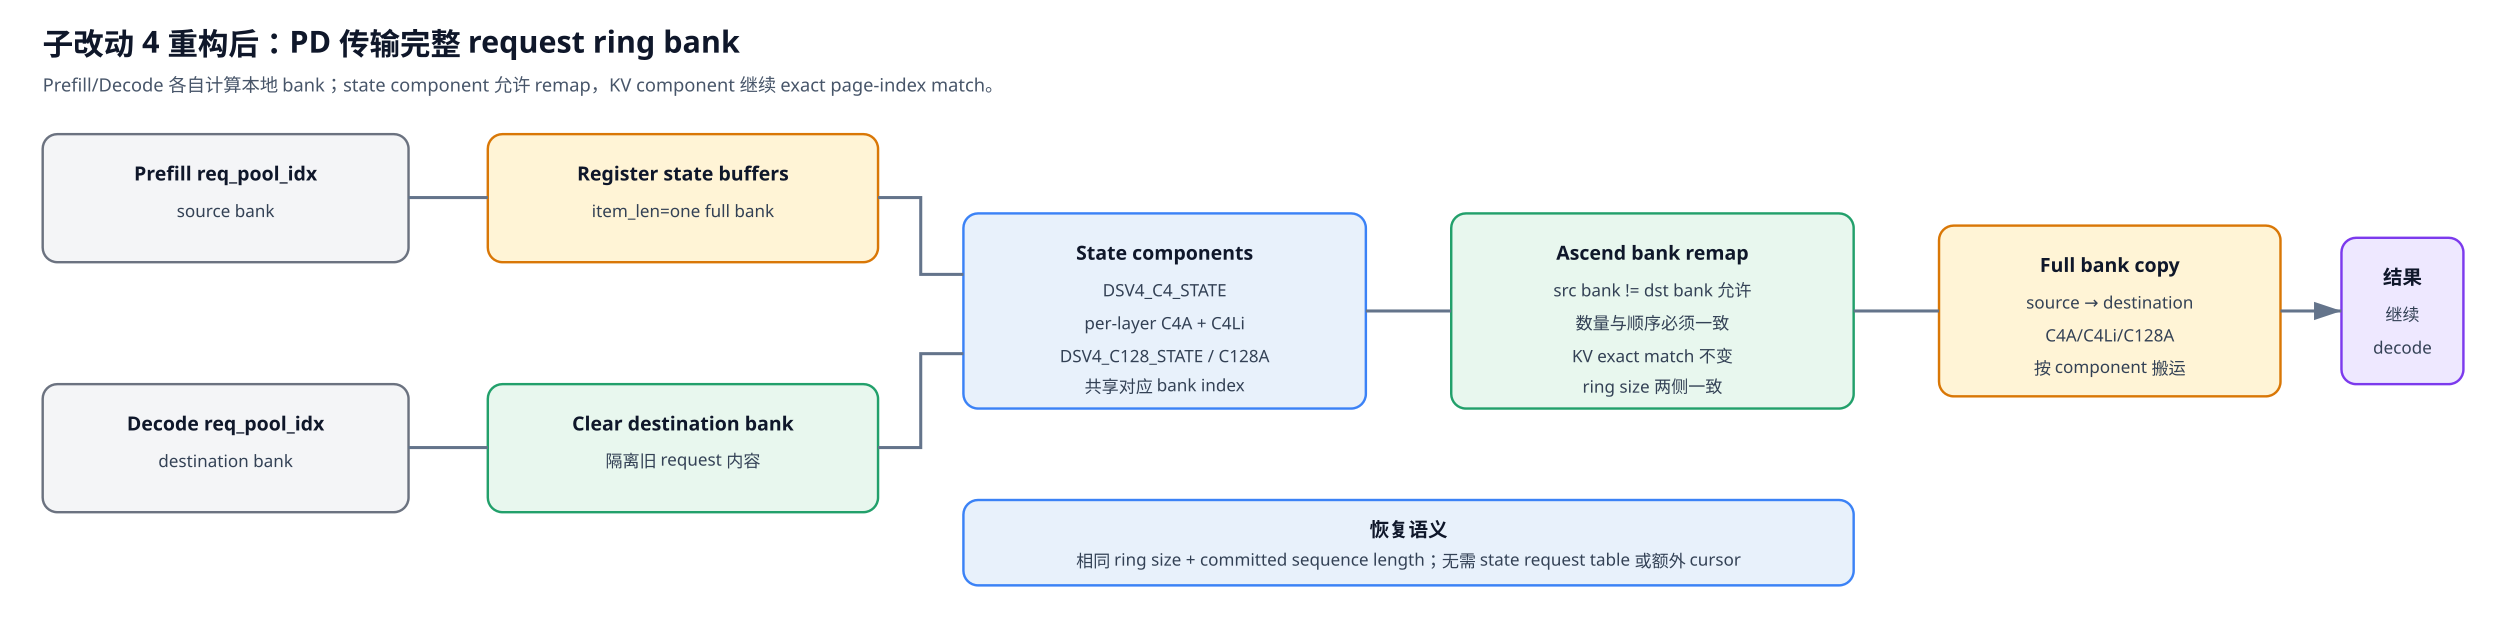
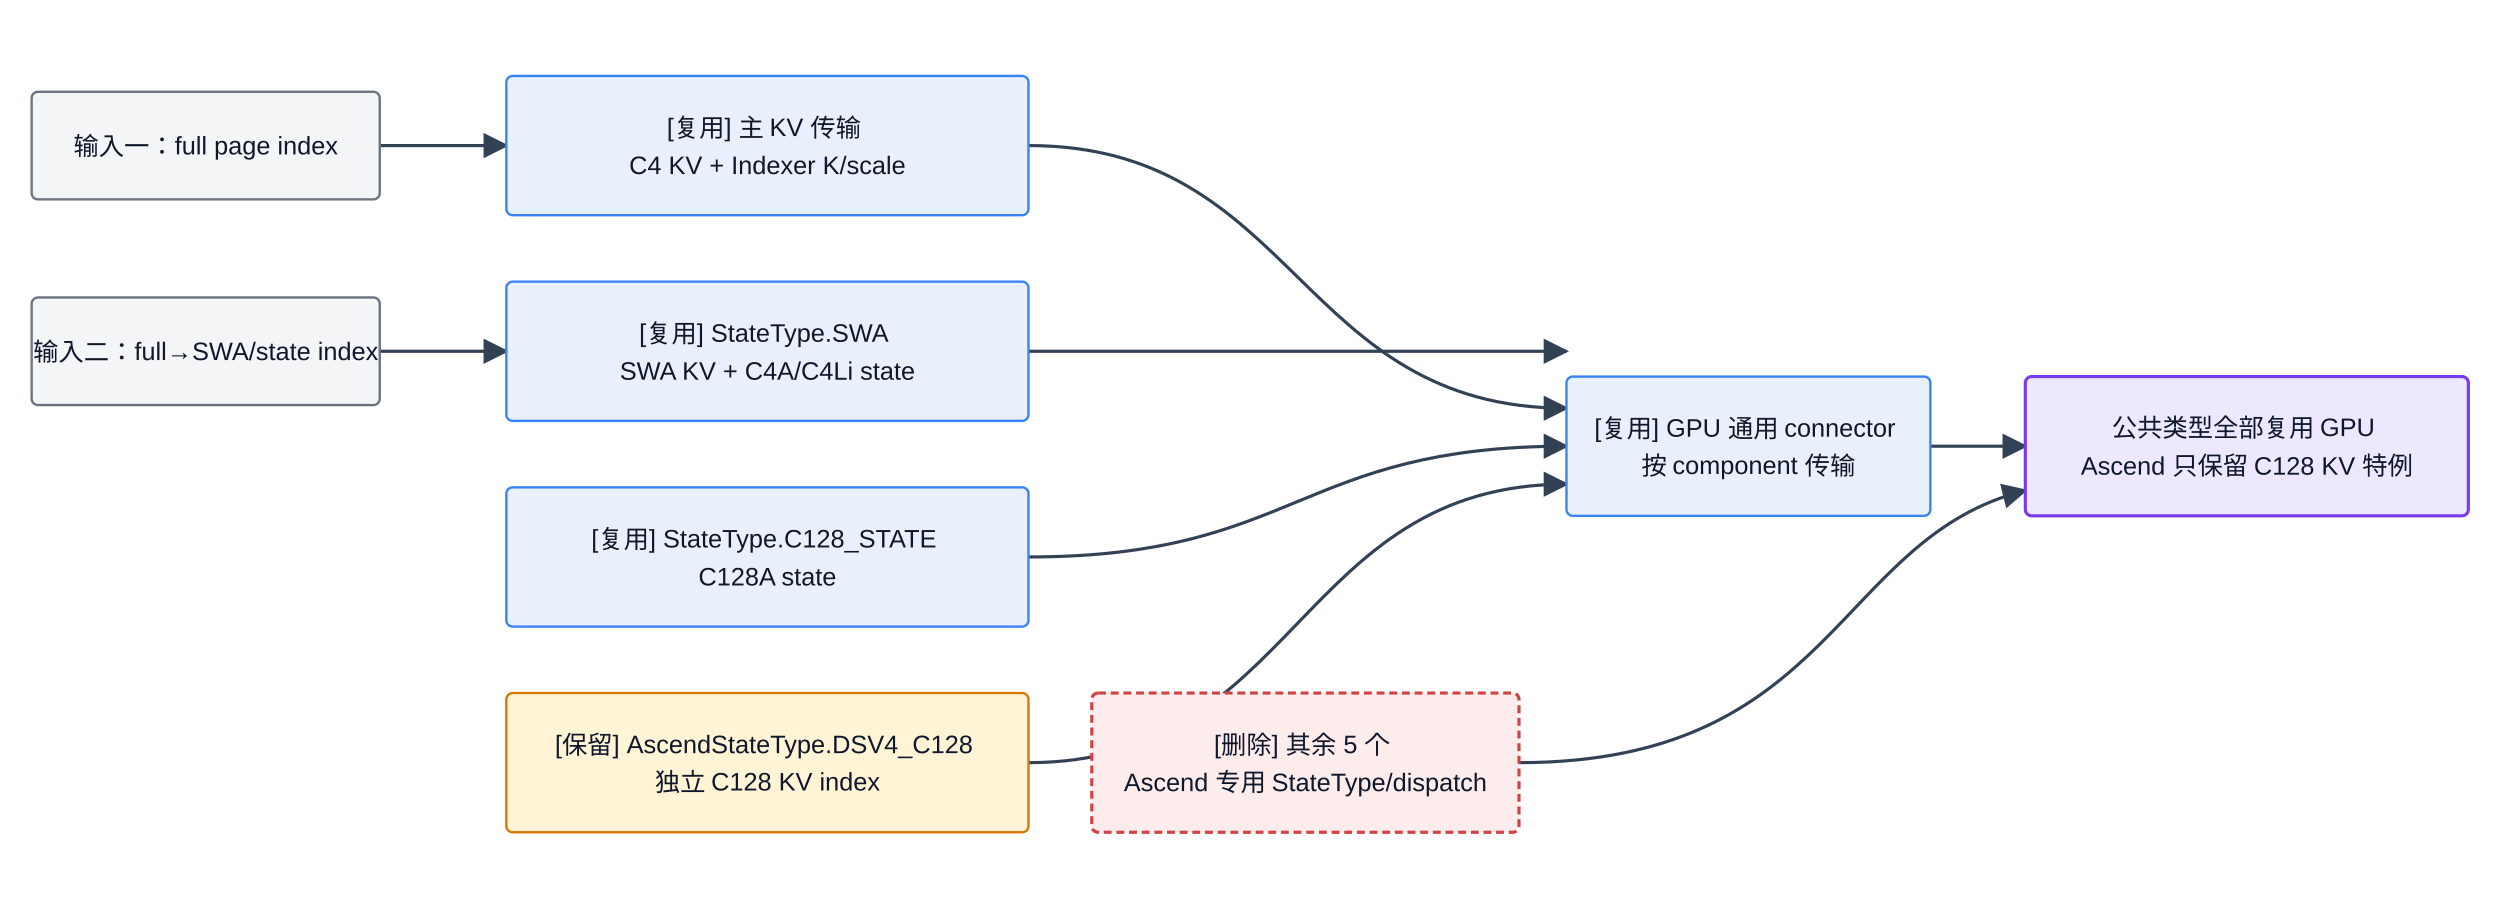
- <svg xmlns="http://www.w3.org/2000/svg" width="2050" height="520" viewBox="0 0 2050 520" role="img" aria-labelledby="title desc">
+ <svg xmlns="http://www.w3.org/2000/svg" width="1580" height="570" viewBox="0 0 1580 570" role="img" aria-labelledby="title desc">
  <defs>
-     <marker id="a" markerWidth="10" markerHeight="10" refX="9" refY="3" orient="auto">
-       <path d="M0 0L0 6L9 3z" fill="#64748B" />
+     <marker id="arrow" viewBox="0 0 10 10" refX="9" refY="5" markerWidth="8" markerHeight="8" orient="auto-start-reverse">
+       <path d="M 0 0 L 10 5 L 0 10 z" fill="#334155" />
    </marker>
-     <style>.h{font:700 25px sans-serif;fill:#0F172A}.p{font:15px sans-serif;fill:#475569}.b{rx:12;ry:12;stroke-width:2}.gray{fill:#F4F5F7;stroke:#6B7280}.blue{fill:#E8F1FB;stroke:#3B82F6}.green{fill:#E8F7EE;stroke:#22A06B}.orange{fill:#FFF4D6;stroke:#D97706}.purple{fill:#EEE8FF;stroke:#7C3AED}.t{font:700 16px sans-serif;fill:#0F172A;text-anchor:middle}.s{font:14px sans-serif;fill:#334155;text-anchor:middle}.e{fill:none;stroke:#64748B;stroke-width:2.5;marker-end:url(#a)}</style>
+     <style>
+       text { font-family: "trebuchet ms", Verdana, Arial, sans-serif; fill: #0F172A; text-anchor: middle; font-size: 16px; }
+       .neutral { fill: #F4F5F7; stroke: #6B7280; stroke-width: 1.5; }
+       .reused { fill: #E8F1FB; stroke: #3B82F6; stroke-width: 1.5; }
+       .changed { fill: #FFF4D6; stroke: #D97706; stroke-width: 1.5; }
+       .deleted { fill: #FDECEC; stroke: #D14343; stroke-width: 2; stroke-dasharray: 5 3; }
+       .result { fill: #EEE8FF; stroke: #7C3AED; stroke-width: 2; }
+       .edge { fill: none; stroke: #334155; stroke-width: 2; marker-end: url(#arrow); }
+     </style>
  </defs>
-   <text x="35" y="45" class="h">子改动 4 重构后：PD 传输完整 request ring bank</text>
-   <text x="35" y="75" class="p">Prefill/Decode 各自计算本地 bank；state component 允许 remap，KV component 继续 exact page-index match。</text>
-   <rect x="35" y="110" width="300" height="105" class="b gray" />
-   <text x="185" y="148" class="t">Prefill req_pool_idx</text>
-   <text x="185" y="178" class="s">source bank</text>
-   <rect x="35" y="315" width="300" height="105" class="b gray" />
-   <text x="185" y="353" class="t">Decode req_pool_idx</text>
-   <text x="185" y="383" class="s">destination bank</text>
-   <rect x="400" y="110" width="320" height="105" class="b orange" />
-   <text x="560" y="148" class="t">Register state buffers</text>
-   <text x="560" y="178" class="s">item_len=one full bank</text>
-   <rect x="400" y="315" width="320" height="105" class="b green" />
-   <text x="560" y="353" class="t">Clear destination bank</text>
-   <text x="560" y="383" class="s">隔离旧 request 内容</text>
-   <rect x="790" y="175" width="330" height="160" class="b blue" />
-   <text x="955" y="213" class="t">State components</text>
-   <text x="955" y="243" class="s">DSV4_C4_STATE</text>
-   <text x="955" y="270" class="s">per-layer C4A + C4Li</text>
-   <text x="955" y="297" class="s">DSV4_C128_STATE / C128A</text>
-   <text x="955" y="322" class="s">共享对应 bank index</text>
-   <rect x="1190" y="175" width="330" height="160" class="b green" />
-   <text x="1355" y="213" class="t">Ascend bank remap</text>
-   <text x="1355" y="243" class="s">src bank != dst bank 允许</text>
-   <text x="1355" y="270" class="s">数量与顺序必须一致</text>
-   <text x="1355" y="297" class="s">KV exact match 不变</text>
-   <text x="1355" y="322" class="s">ring size 两侧一致</text>
-   <rect x="1590" y="185" width="280" height="140" class="b orange" />
-   <text x="1730" y="223" class="t">Full bank copy</text>
-   <text x="1730" y="253" class="s">source → destination</text>
-   <text x="1730" y="280" class="s">C4A/C4Li/C128A</text>
-   <text x="1730" y="307" class="s">按 component 搬运</text>
-   <rect x="1920" y="195" width="100" height="120" class="b purple" />
-   <text x="1970" y="233" class="t">结果</text>
-   <text x="1970" y="263" class="s">继续</text>
-   <text x="1970" y="290" class="s">decode</text>
-   <path d="M335 162H400M720 162H755V225H790M335 367H400M720 367H755V290H790M1120 255H1190M1520 255H1590M1870 255H1920" class="e" />
-   <rect x="790" y="410" width="730" height="70" class="b blue" />
-   <text x="1155" y="440" class="t">恢复语义</text>
-   <text x="1155" y="465" class="s">相同 ring size + committed sequence length；无需 state request table 或额外 cursor</text>
+   <path class="edge" d="M 240 92 H 320" />
+   <path class="edge" d="M 240 222 H 320" />
+   <path class="edge" d="M 650 92 C 820 92 820 258 990 258" />
+   <path class="edge" d="M 650 222 H 990" />
+   <path class="edge" d="M 650 352 C 820 352 820 282 990 282" />
+   <path class="edge" d="M 650 482 C 820 482 820 306 990 306" />
+   <path class="edge" d="M 1220 282 H 1280" />
+   <path class="edge" d="M 960 482 C 1160 482 1160 340 1280 310" />
+   <rect class="neutral" x="20" y="58" width="220" height="68" rx="4" />
+   <text x="130" y="98">输入一：full page index</text>
+   <rect class="neutral" x="20" y="188" width="220" height="68" rx="4" />
+   <text x="130" y="228">输入二：full→SWA/state index</text>
+   <rect class="reused" x="320" y="48" width="330" height="88" rx="4" />
+   <text x="485" y="86">
+     <tspan x="485">[复用] 主 KV 传输</tspan>
+     <tspan x="485" dy="24">C4 KV + Indexer K/scale</tspan>
+   </text>
+   <rect class="reused" x="320" y="178" width="330" height="88" rx="4" />
+   <text x="485" y="216">
+     <tspan x="485">[复用] StateType.SWA</tspan>
+     <tspan x="485" dy="24">SWA KV + C4A/C4Li state</tspan>
+   </text>
+   <rect class="reused" x="320" y="308" width="330" height="88" rx="4" />
+   <text x="485" y="346">
+     <tspan x="485">[复用] StateType.C128_STATE</tspan>
+     <tspan x="485" dy="24">C128A state</tspan>
+   </text>
+   <rect class="changed" x="320" y="438" width="330" height="88" rx="4" />
+   <text x="485" y="476">
+     <tspan x="485">[保留] AscendStateType.DSV4_C128</tspan>
+     <tspan x="485" dy="24">独立 C128 KV index</tspan>
+   </text>
+   <rect class="deleted" x="690" y="438" width="270" height="88" rx="4" />
+   <text x="825" y="476">
+     <tspan x="825">[删除] 其余 5 个</tspan>
+     <tspan x="825" dy="24">Ascend 专用 StateType/dispatch</tspan>
+   </text>
+   <rect class="reused" x="990" y="238" width="230" height="88" rx="4" />
+   <text x="1105" y="276">
+     <tspan x="1105">[复用] GPU 通用 connector</tspan>
+     <tspan x="1105" dy="24">按 component 传输</tspan>
+   </text>
+   <rect class="result" x="1280" y="238" width="280" height="88" rx="4" />
+   <text x="1420" y="276">
+     <tspan x="1420">公共类型全部复用 GPU</tspan>
+     <tspan x="1420" dy="24">Ascend 只保留 C128 KV 特例</tspan>
+   </text>
</svg>
